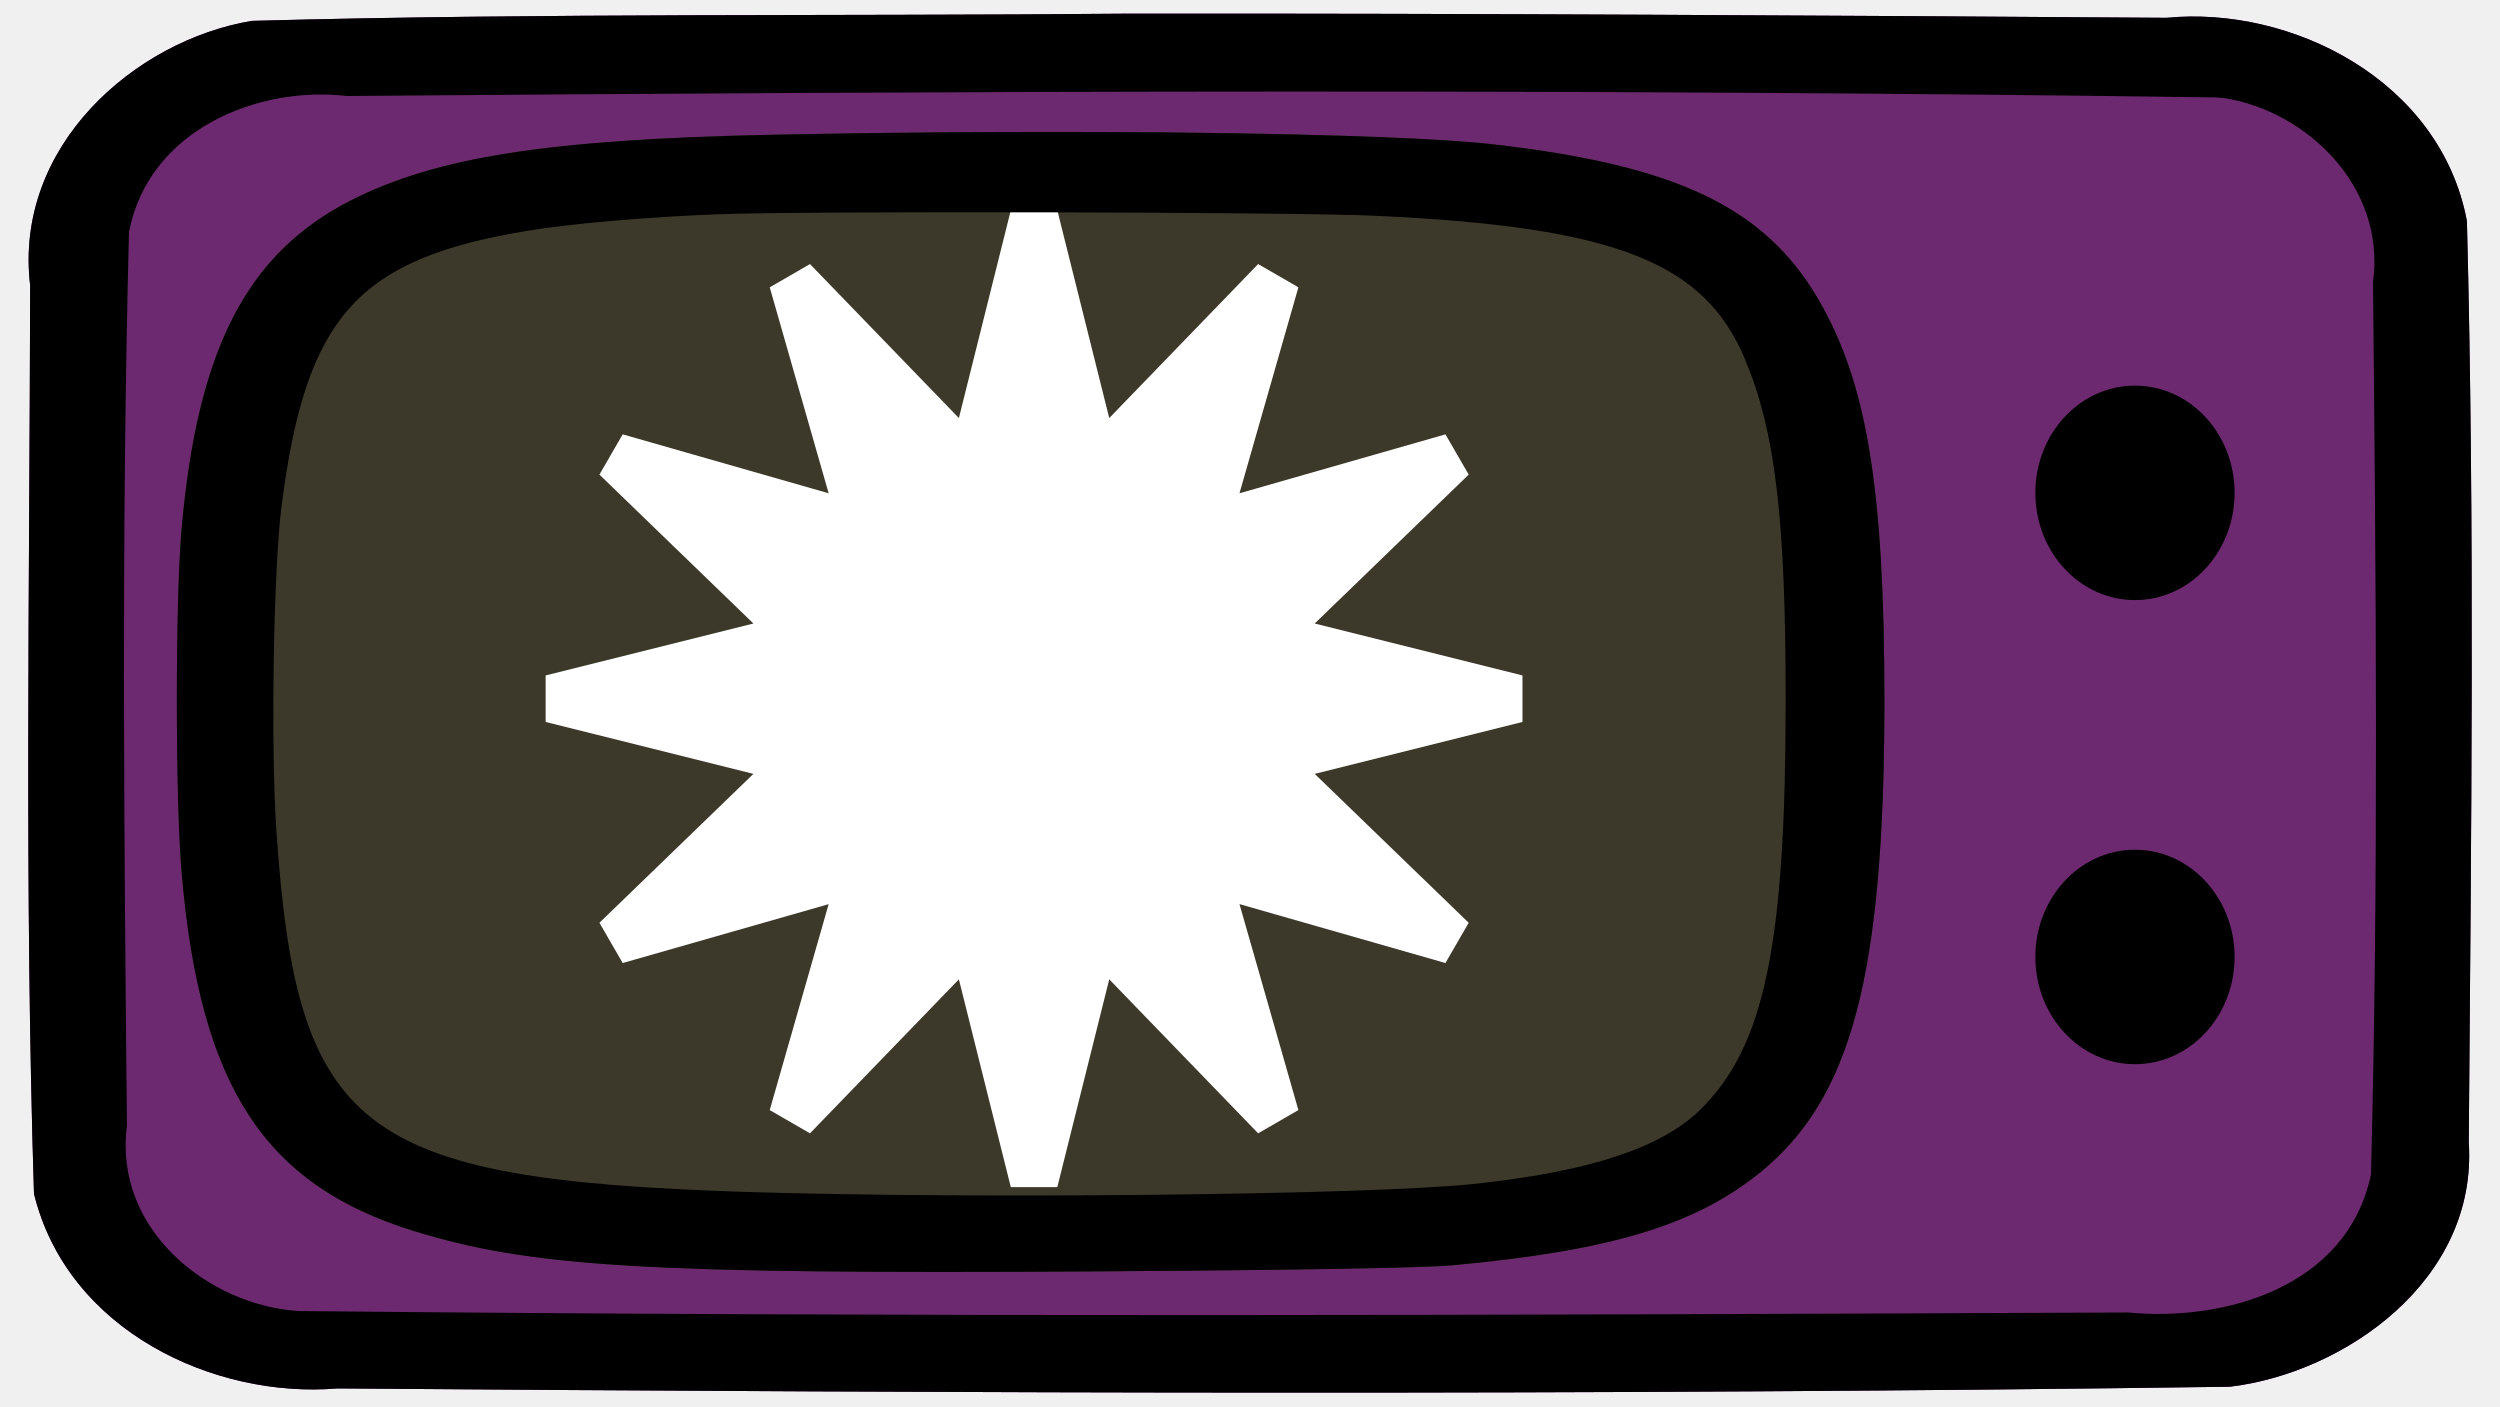
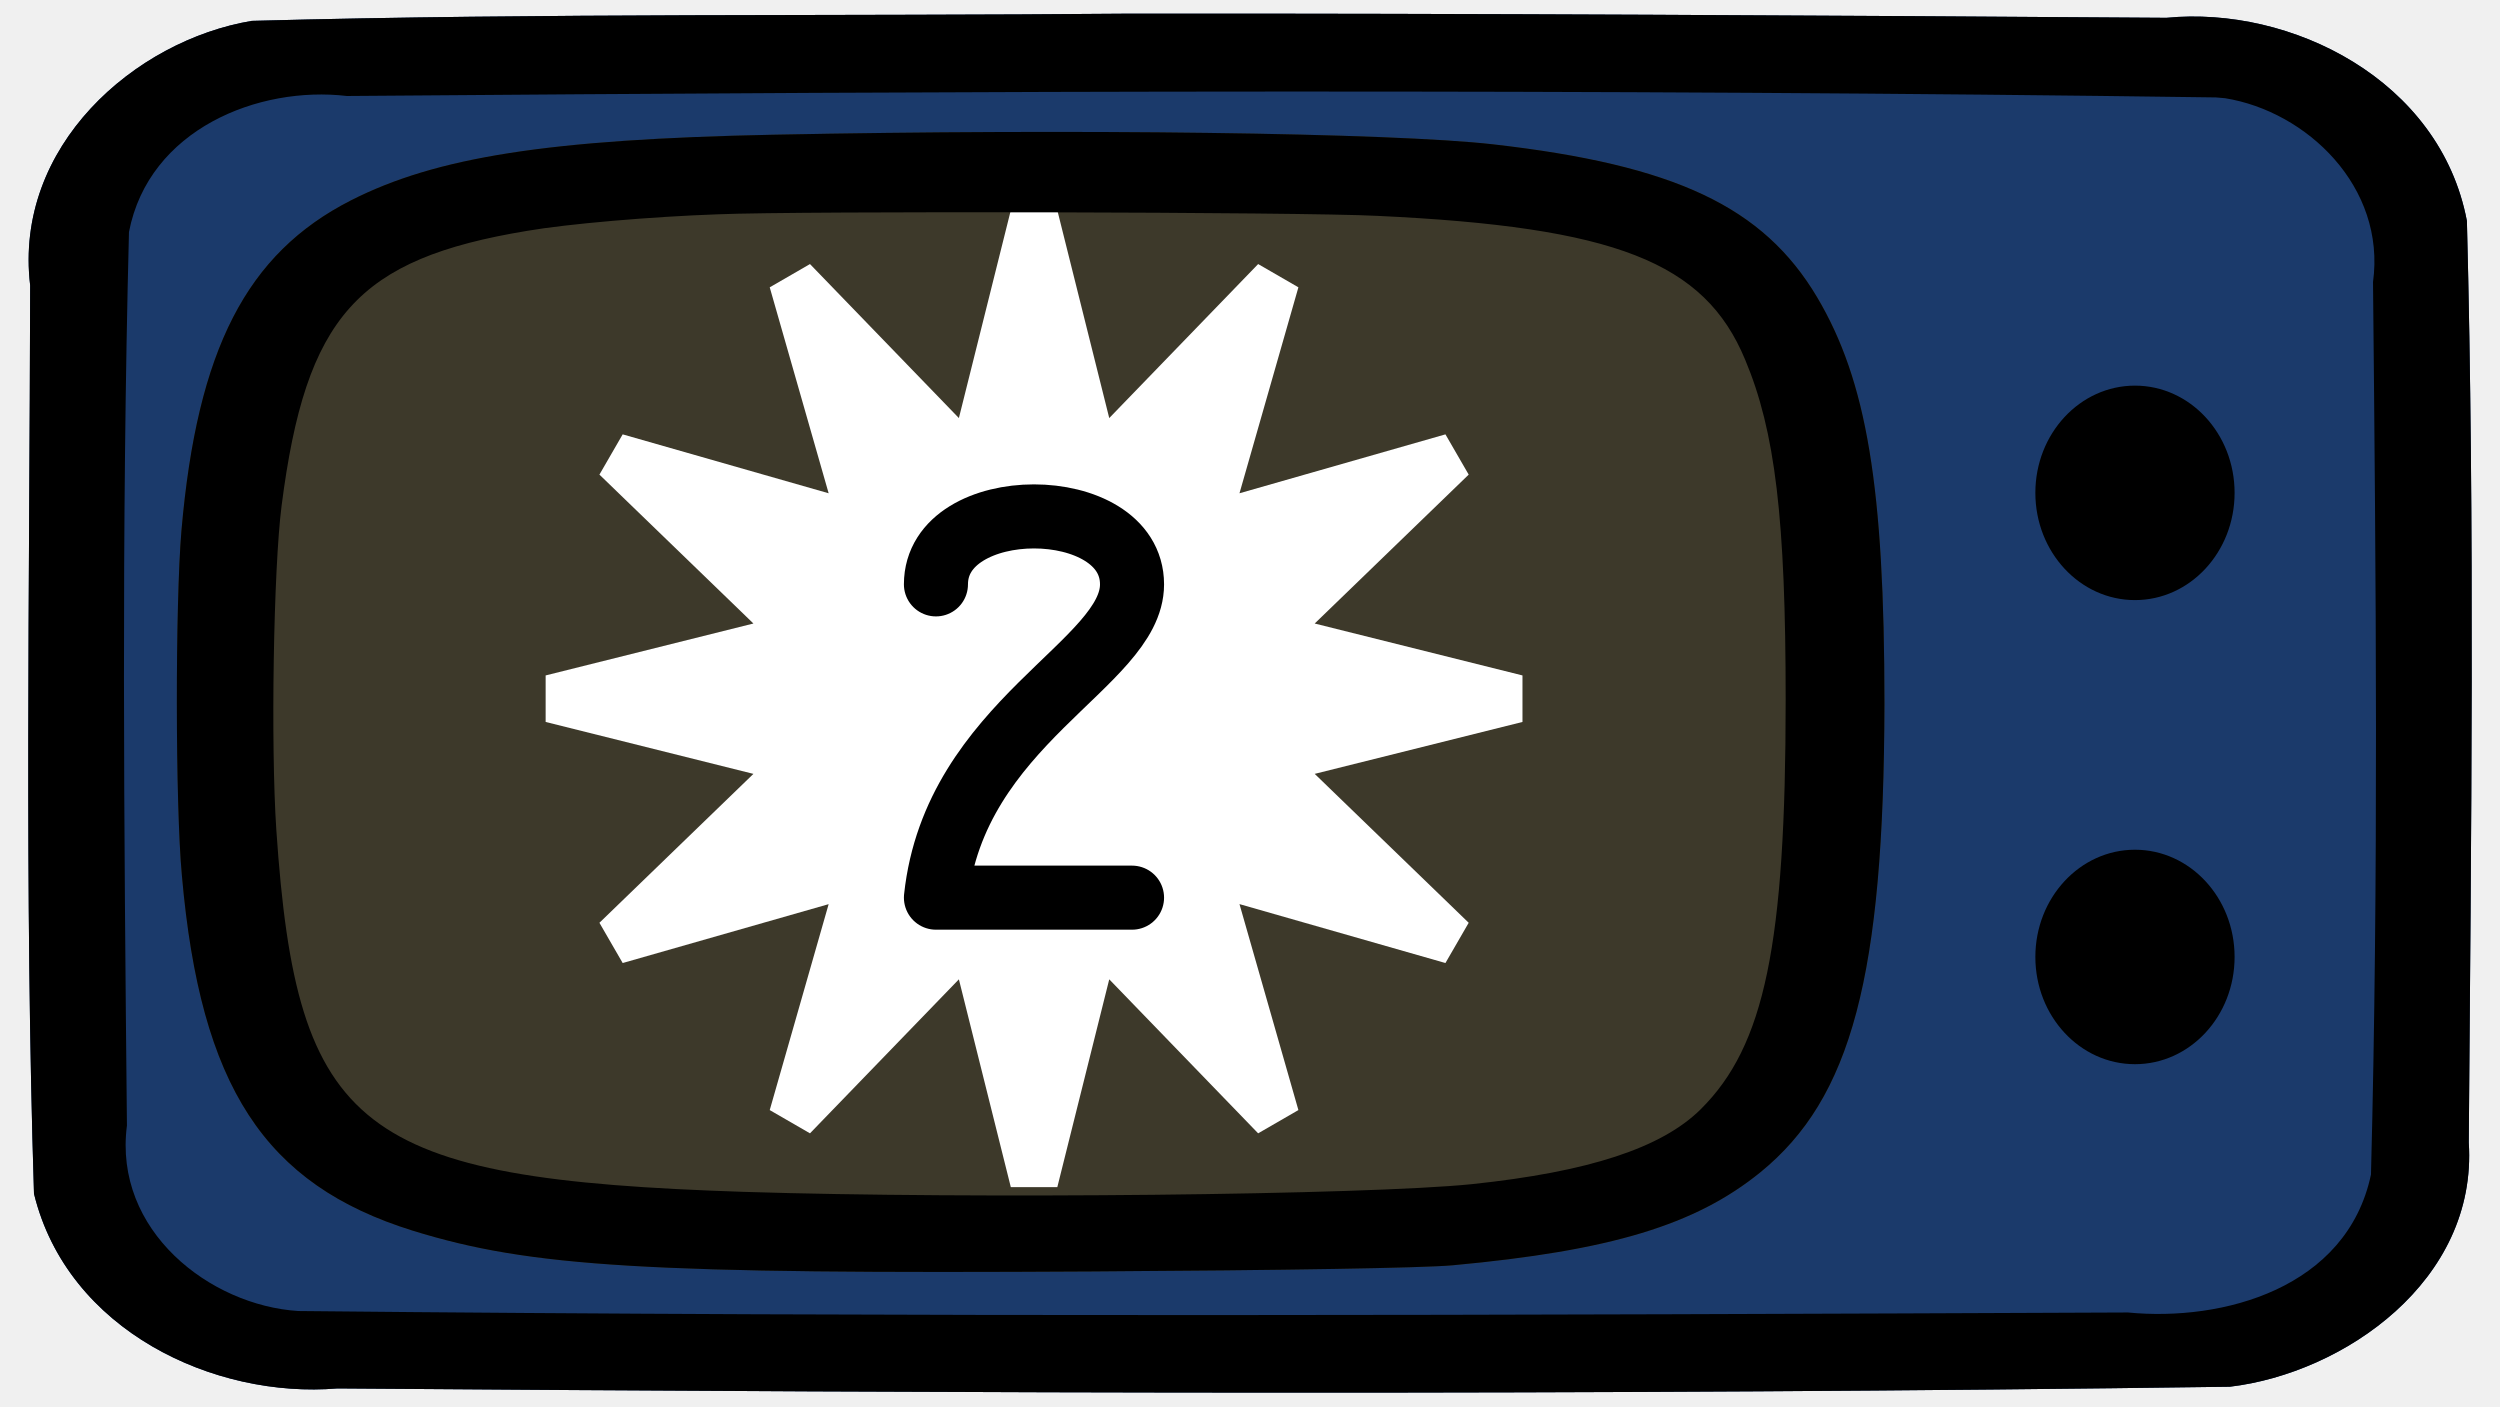
<svg xmlns="http://www.w3.org/2000/svg" width="320" height="180" viewBox="0 0 320 180" version="1.1" id="svg8">
  <defs id="defs2" />
  <g id="layer1" transform="translate(0,-164.0667)">
-     <path id="path1519" d="m 144.729,165.812 c -37.498,0.339 -75.014,-0.099 -112.498,0.926 -15.001,2.509 -30.495,16.059 -28.37,33.862 -0.078,38.748 -0.732,77.537 0.49,116.262 4.292,17.558 23.101,26.249 38.842,24.924 80.739,0.604 161.493,0.902 242.227,-0.218 14.584,-1.731 31.735,-13.566 30.582,-31.262 0.308,-39.31 0.777,-78.66 -0.238,-117.954 -3.414,-18.076 -22.554,-27.563 -38.467,-26.006 -44.189,-0.303 -88.379,-0.565 -132.569,-0.534 z" style="stroke-width:0.029;fill:#6c2970;fill-opacity:1" />
+     <path id="path1519" d="m 144.729,165.812 c -37.498,0.339 -75.014,-0.099 -112.498,0.926 -15.001,2.509 -30.495,16.059 -28.37,33.862 -0.078,38.748 -0.732,77.537 0.49,116.262 4.292,17.558 23.101,26.249 38.842,24.924 80.739,0.604 161.493,0.902 242.227,-0.218 14.584,-1.731 31.735,-13.566 30.582,-31.262 0.308,-39.31 0.777,-78.66 -0.238,-117.954 -3.414,-18.076 -22.554,-27.563 -38.467,-26.006 -44.189,-0.303 -88.379,-0.565 -132.569,-0.534 z" style="stroke-width:0.029;fill:#1B3A6B;fill-opacity:1" />
    <path style="stroke-width:0.029;fill:#3d392a;fill-opacity:1" id="path1517" d="m 98.936,181.311 c -28.758,0.591 -43.107,2.853 -54.035,8.414 -13.312,6.789 -19.66,19.041 -21.676,42.267 -0.794,9.35 -0.794,35.033 0.061,44.185 2.38,26.964 10.562,39.511 29.552,45.416 15.082,4.673 29.98,5.56 87.071,5.216 24.362,-0.147 42.315,-0.442 46.038,-0.787 20.272,-1.869 31.08,-5.167 39.384,-11.907 11.663,-9.496 15.816,-25.144 15.877,-59.979 0,-27.75 -2.259,-41.283 -8.61,-52.01 -6.9,-11.612 -18.196,-16.925 -41.46,-19.583 -12.945,-1.478 -53.672,-2.018 -92.201,-1.231 z" />
    <path style="fill:#ffffff;fill-opacity:1;stroke:none;stroke-width:2.977px;stroke-linecap:butt;stroke-linejoin:miter;stroke-opacity:1" d="m 129.383,316.017 -6.646,-26.596 -19.06,19.712 -5.152,-2.977 7.542,-26.358 -26.364,7.536 -2.977,-5.152 19.712,-19.06 -26.596,-6.646 v -5.954 l 26.596,-6.646 -19.712,-19.06 2.977,-5.152 26.364,7.542 -7.542,-26.363 5.152,-2.977 19.06,19.712 6.646,-26.596 h 5.954 l 6.646,26.596 19.06,-19.712 5.152,2.977 -7.542,26.363 26.363,-7.542 2.977,5.152 -19.712,19.06 26.596,6.646 v 5.954 l -26.596,6.646 19.712,19.06 -2.977,5.152 -26.363,-7.542 7.542,26.364 -5.152,2.977 -19.06,-19.712 -6.646,26.596 z" id="path855" />
    <path style="stroke-width:0.029" d="m 144.729,165.812 c -37.498,0.339 -75.014,-0.099 -112.498,0.926 -15.001,2.509 -30.495,16.059 -28.37,33.862 -0.078,38.748 -0.732,77.537 0.49,116.262 4.292,17.558 23.101,26.249 38.842,24.924 80.739,0.604 161.493,0.902 242.227,-0.218 14.584,-1.731 31.735,-13.566 30.582,-31.262 0.308,-39.31 0.777,-78.66 -0.238,-117.954 -3.414,-18.076 -22.554,-27.563 -38.467,-26.006 -44.189,-0.303 -88.379,-0.565 -132.569,-0.534 z m 140.073,10.825 c 10.439,1.68 20.615,11.324 18.944,23.536 0.374,38.073 0.726,76.176 -0.261,114.236 -3.083,14.585 -18.994,18.84 -31.106,17.655 -78.063,0.336 -156.135,0.616 -234.194,-0.187 -11.309,-0.712 -23.688,-10.279 -21.937,-23.736 -0.38,-38.121 -0.719,-76.272 0.261,-114.382 2.545,-13.17 16.619,-18.736 27.891,-17.405 79.743,-0.644 159.503,-0.934 239.242,0.183 z" id="path884" />
    <path d="m 98.936,181.311 c -28.758,0.591 -43.107,2.853 -54.035,8.414 -13.312,6.789 -19.66,19.041 -21.676,42.267 -0.794,9.35 -0.794,35.033 0.061,44.185 2.38,26.964 10.562,39.511 29.552,45.416 15.082,4.673 29.98,5.56 87.071,5.216 24.362,-0.147 42.315,-0.442 46.038,-0.787 20.272,-1.869 31.08,-5.167 39.384,-11.907 11.663,-9.496 15.816,-25.144 15.877,-59.979 0,-27.75 -2.259,-41.283 -8.61,-52.01 -6.9,-11.612 -18.196,-16.925 -41.46,-19.583 -12.945,-1.478 -53.672,-2.018 -92.201,-1.231 z m 77.3,10.383 c 30.528,1.427 41.949,5.905 47.139,18.403 3.847,9.152 5.19,20.37 5.19,43.545 0,31.344 -2.686,44.285 -10.868,52.403 -5.008,4.969 -14.349,8.021 -29.31,9.594 -13.494,1.378 -63.806,1.918 -93.177,0.985 -49.337,-1.625 -57.213,-7.725 -59.838,-46.3 -0.734,-10.874 -0.367,-33.46 0.673,-41.529 3.113,-24.257 9.707,-31.588 31.444,-35.182 5.13,-0.887 15.877,-1.82 24.423,-2.116 10.444,-0.442 74.924,-0.296 84.325,0.198 z" id="path886" style="stroke-width:0.029" />
    <ellipse style="fill:#000000;fill-opacity:1;stroke:none;stroke-width:7.843;stroke-linecap:butt;stroke-linejoin:miter;stroke-miterlimit:4;stroke-dasharray:none;stroke-dashoffset:0;stroke-opacity:1;paint-order:normal" id="path1486" cx="273.277" cy="227.153" rx="12.751" ry="13.726" />
    <ellipse cy="286.557" cx="273.277" id="circle1490" style="fill:#000000;fill-opacity:1;stroke:none;stroke-width:7.843;stroke-linecap:butt;stroke-linejoin:miter;stroke-miterlimit:4;stroke-dasharray:none;stroke-dashoffset:0;stroke-opacity:1;paint-order:normal" rx="12.751" ry="13.726" />
  </g>
+   <path d="M119.8,74.8 C119.8,63.2 144.9,63.2 144.9,74.8 C144.9,85.0 122.2,92.5 119.8,114.9 L144.9,114.9" style="fill:none;stroke:#000000;stroke-width:8.2;stroke-linecap:round;stroke-linejoin:round" />
</svg>
